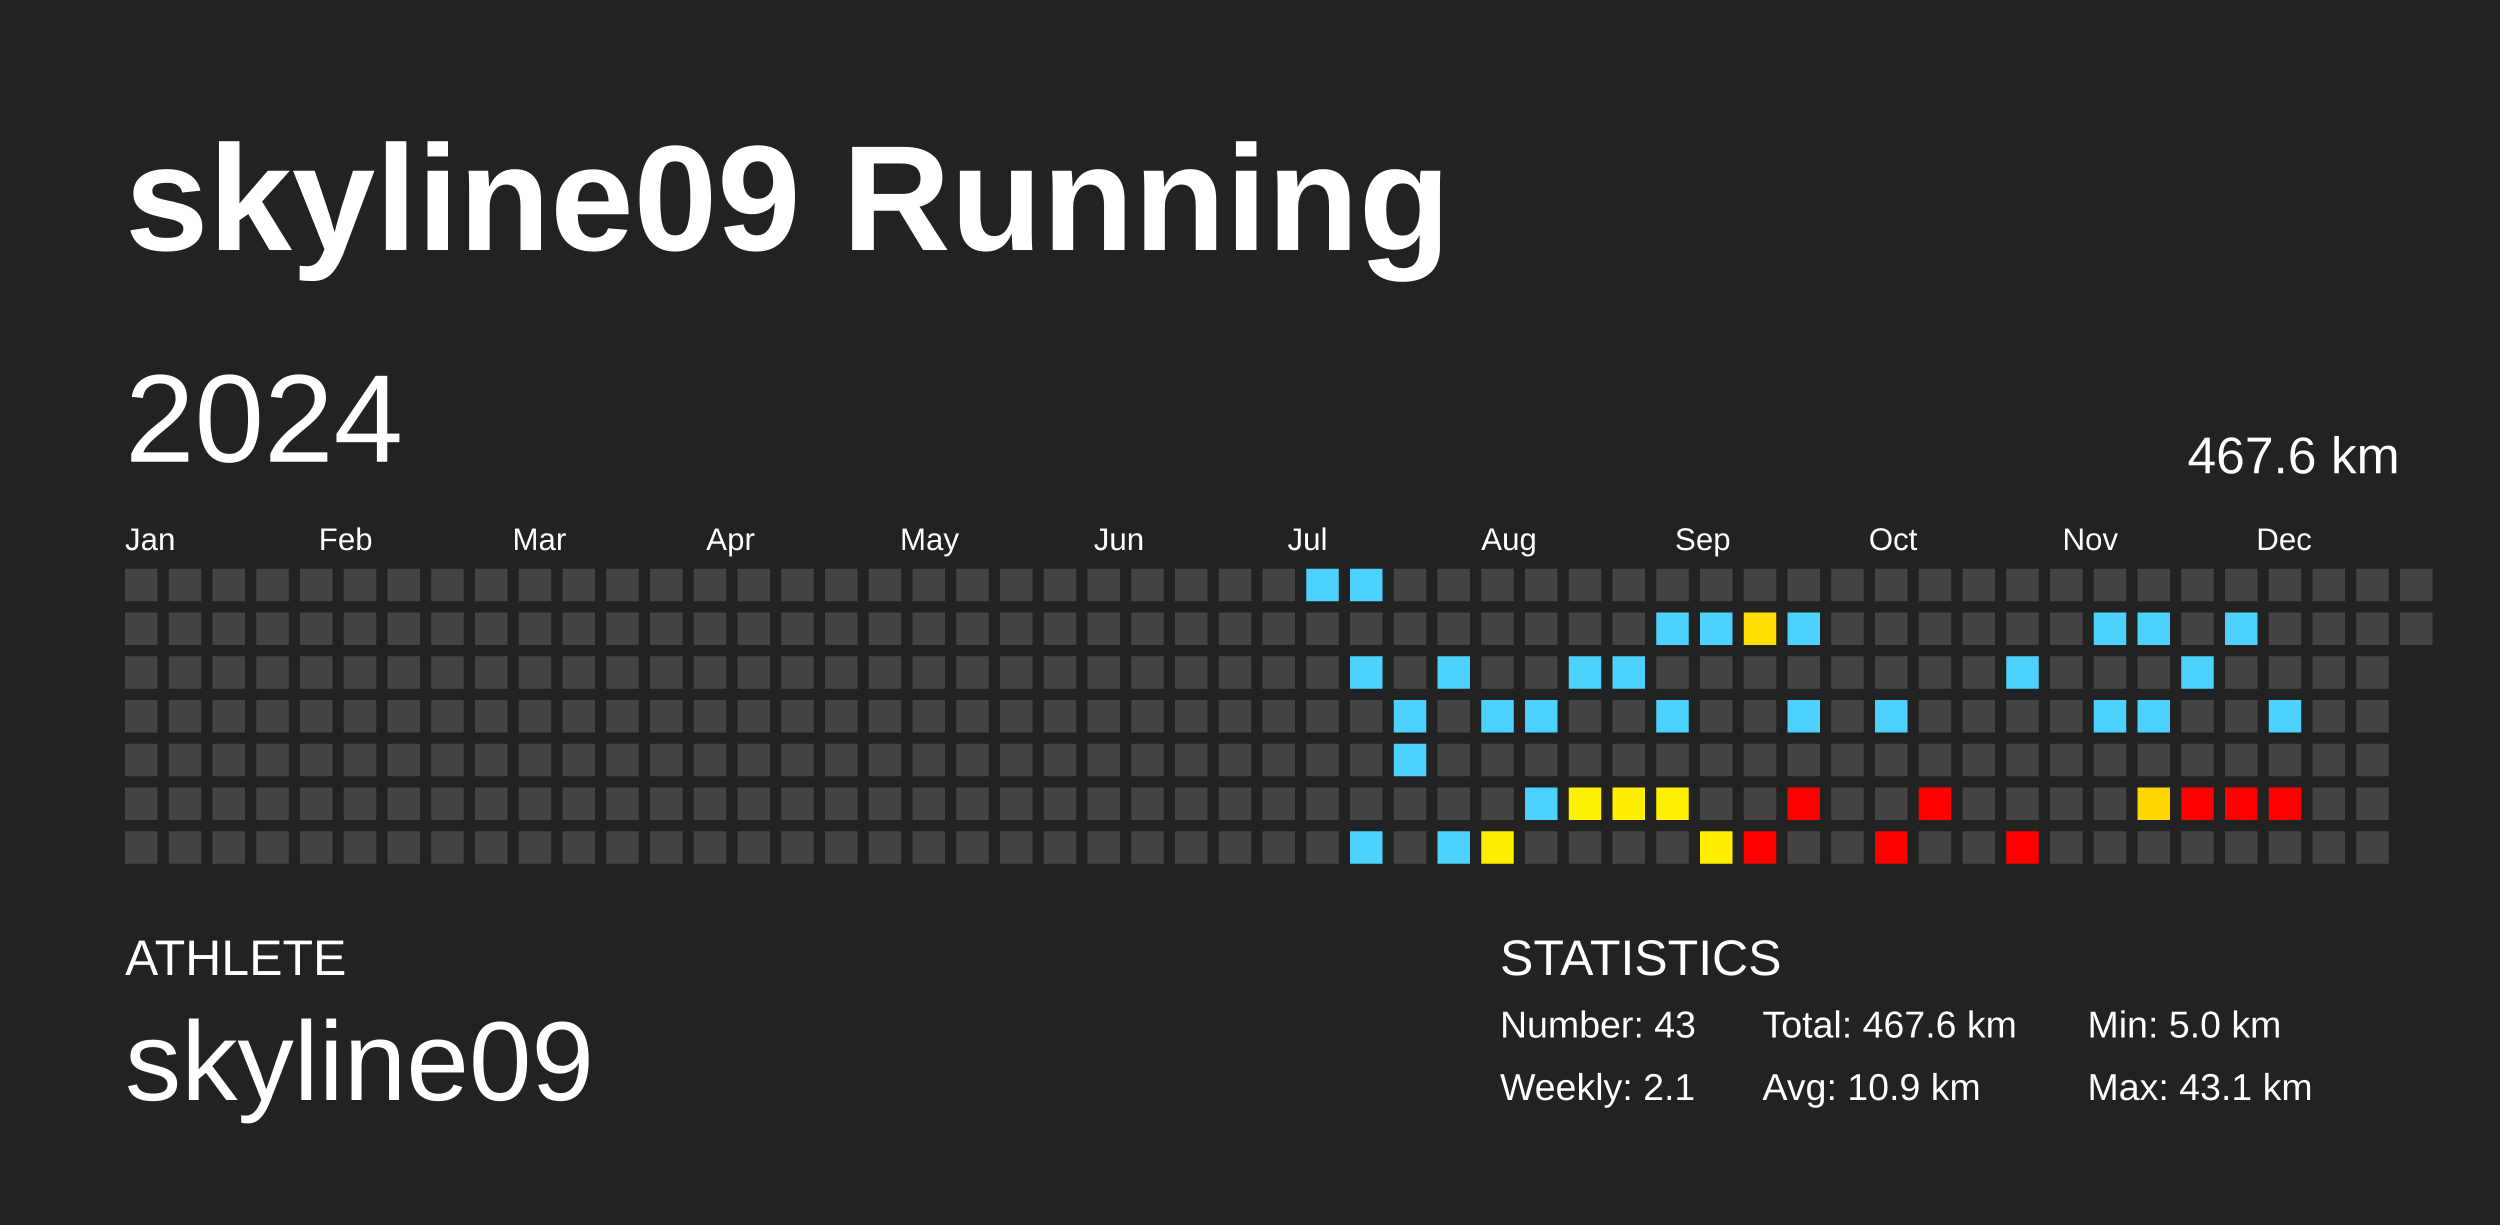
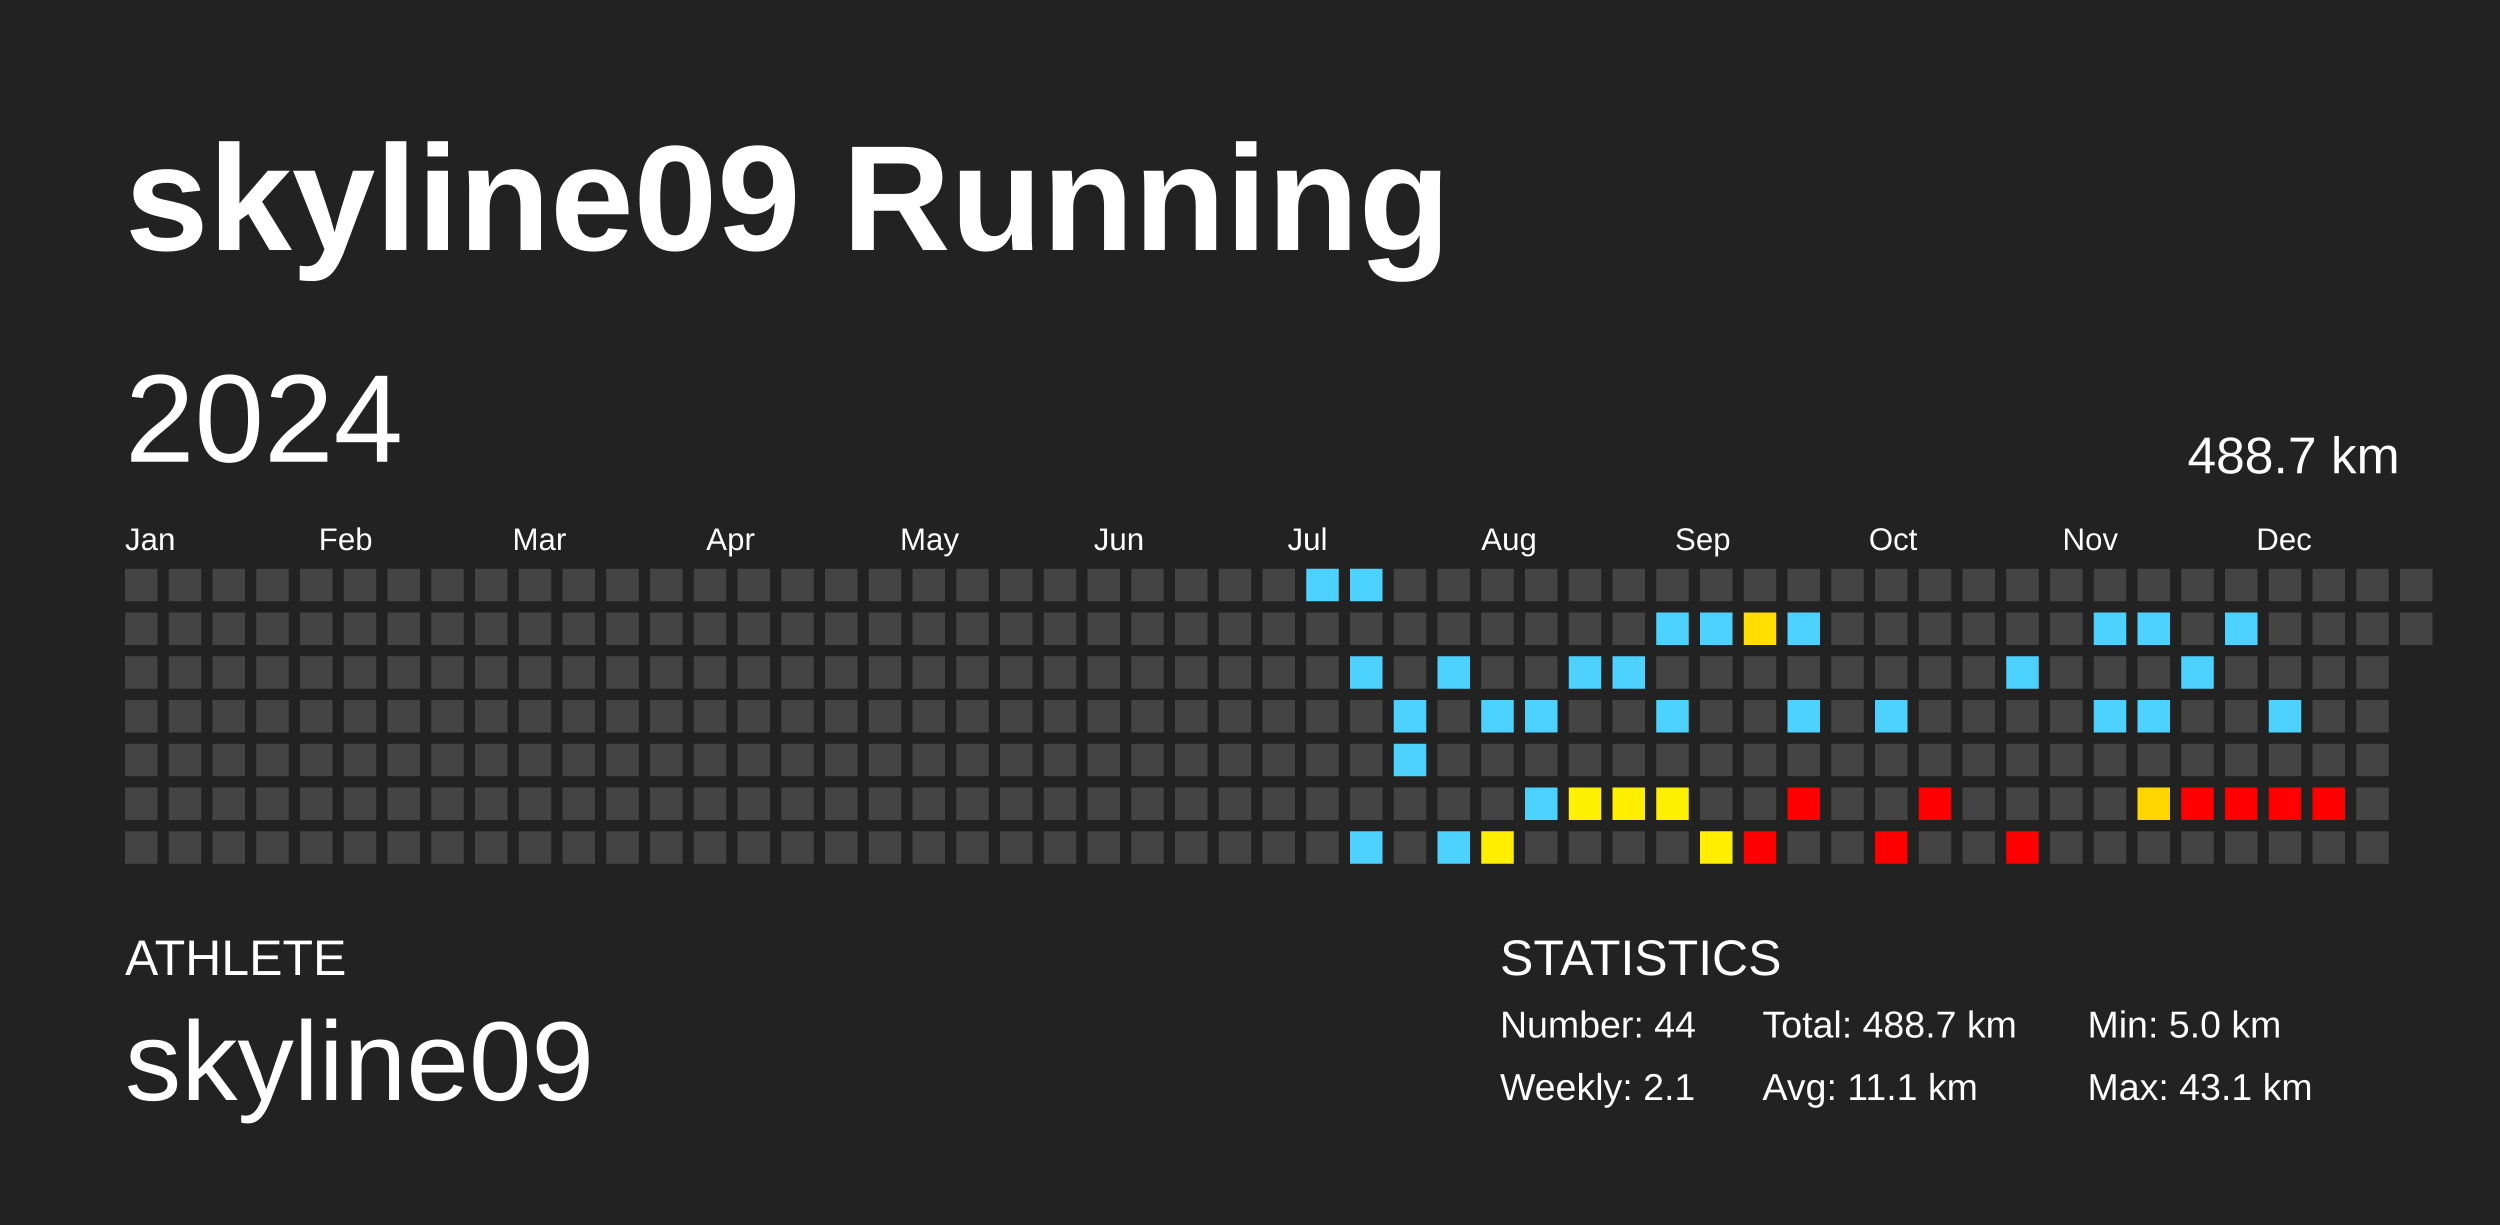
<svg xmlns="http://www.w3.org/2000/svg" baseProfile="full" height="98mm" version="1.1" viewBox="0,0,200,98" width="200mm">
  <defs />
  <rect fill="#222222" height="98" width="200" x="0" y="0" />
  <text fill="#FFFFFF" style="font-size:12px; font-family:Arial; font-weight:bold;" x="10" y="20">skyline09 Running</text>
  <text fill="#FFFFFF" style="font-size:4px; font-family:Arial" x="10" y="78">ATHLETE</text>
  <text fill="#FFFFFF" style="font-size:9px; font-family:Arial" x="10" y="88">skyline09</text>
  <text fill="#FFFFFF" style="font-size:4px; font-family:Arial" x="120" y="78">STATISTICS</text>
-   <text fill="#FFFFFF" style="font-size:3px; font-family:Arial" x="120" y="83">Number: 43</text>
+   <text fill="#FFFFFF" style="font-size:3px; font-family:Arial" x="120" y="83">Number: 44</text>
  <text fill="#FFFFFF" style="font-size:3px; font-family:Arial" x="120" y="88">Weekly: 2.1</text>
-   <text fill="#FFFFFF" style="font-size:3px; font-family:Arial" x="141" y="83">Total: 467.6 km</text>
-   <text fill="#FFFFFF" style="font-size:3px; font-family:Arial" x="141" y="88">Avg: 10.9 km</text>
+   <text fill="#FFFFFF" style="font-size:3px; font-family:Arial" x="141" y="83">Total: 488.7 km</text>
+   <text fill="#FFFFFF" style="font-size:3px; font-family:Arial" x="141" y="88">Avg: 11.1 km</text>
  <text fill="#FFFFFF" style="font-size:3px; font-family:Arial" x="167" y="83">Min: 5.0 km</text>
  <text fill="#FFFFFF" style="font-size:3px; font-family:Arial" x="167" y="88">Max: 43.1 km</text>
  <text dominant-baseline="hanging" fill="#FFFFFF" style="font-size:10.0px; font-family:Arial;" x="10" y="30">2024</text>
-   <text dominant-baseline="hanging" fill="#FFFFFF" style="font-size:4.125px; font-family:Arial;" x="175" y="35">467.6 km</text>
+   <text dominant-baseline="hanging" fill="#FFFFFF" style="font-size:4.125px; font-family:Arial;" x="175" y="35">488.7 km</text>
  <text fill="#FFFFFF" style="font-size:2.5px; font-family:Arial" x="10.0" y="44">Jan</text>
  <text fill="#FFFFFF" style="font-size:2.5px; font-family:Arial" x="25.5" y="44">Feb</text>
  <text fill="#FFFFFF" style="font-size:2.5px; font-family:Arial" x="41.0" y="44">Mar</text>
  <text fill="#FFFFFF" style="font-size:2.5px; font-family:Arial" x="56.5" y="44">Apr</text>
  <text fill="#FFFFFF" style="font-size:2.5px; font-family:Arial" x="72.0" y="44">May</text>
  <text fill="#FFFFFF" style="font-size:2.5px; font-family:Arial" x="87.5" y="44">Jun</text>
  <text fill="#FFFFFF" style="font-size:2.5px; font-family:Arial" x="103.0" y="44">Jul</text>
  <text fill="#FFFFFF" style="font-size:2.5px; font-family:Arial" x="118.5" y="44">Aug</text>
  <text fill="#FFFFFF" style="font-size:2.5px; font-family:Arial" x="134.0" y="44">Sep</text>
  <text fill="#FFFFFF" style="font-size:2.5px; font-family:Arial" x="149.5" y="44">Oct</text>
  <text fill="#FFFFFF" style="font-size:2.5px; font-family:Arial" x="165.0" y="44">Nov</text>
  <text fill="#FFFFFF" style="font-size:2.5px; font-family:Arial" x="180.5" y="44">Dec</text>
  <rect fill="#444444" height="2.6" width="2.6" x="10.0" y="45.5" />
  <rect fill="#444444" height="2.6" width="2.6" x="10.0" y="49.0" />
  <rect fill="#444444" height="2.6" width="2.6" x="10.0" y="52.5" />
  <rect fill="#444444" height="2.6" width="2.6" x="10.0" y="56.0" />
  <rect fill="#444444" height="2.6" width="2.6" x="10.0" y="59.5" />
  <rect fill="#444444" height="2.6" width="2.6" x="10.0" y="63.0" />
  <rect fill="#444444" height="2.6" width="2.6" x="10.0" y="66.5" />
  <rect fill="#444444" height="2.6" width="2.6" x="13.5" y="45.5" />
  <rect fill="#444444" height="2.6" width="2.6" x="13.5" y="49.0" />
  <rect fill="#444444" height="2.6" width="2.6" x="13.5" y="52.5" />
  <rect fill="#444444" height="2.6" width="2.6" x="13.5" y="56.0" />
  <rect fill="#444444" height="2.6" width="2.6" x="13.5" y="59.5" />
  <rect fill="#444444" height="2.6" width="2.6" x="13.5" y="63.0" />
  <rect fill="#444444" height="2.6" width="2.6" x="13.5" y="66.5" />
  <rect fill="#444444" height="2.6" width="2.6" x="17.0" y="45.5" />
  <rect fill="#444444" height="2.6" width="2.6" x="17.0" y="49.0" />
  <rect fill="#444444" height="2.6" width="2.6" x="17.0" y="52.5" />
  <rect fill="#444444" height="2.6" width="2.6" x="17.0" y="56.0" />
  <rect fill="#444444" height="2.6" width="2.6" x="17.0" y="59.5" />
  <rect fill="#444444" height="2.6" width="2.6" x="17.0" y="63.0" />
  <rect fill="#444444" height="2.6" width="2.6" x="17.0" y="66.5" />
  <rect fill="#444444" height="2.6" width="2.6" x="20.5" y="45.5" />
  <rect fill="#444444" height="2.6" width="2.6" x="20.5" y="49.0" />
  <rect fill="#444444" height="2.6" width="2.6" x="20.5" y="52.5" />
  <rect fill="#444444" height="2.6" width="2.6" x="20.5" y="56.0" />
  <rect fill="#444444" height="2.6" width="2.6" x="20.5" y="59.5" />
  <rect fill="#444444" height="2.6" width="2.6" x="20.5" y="63.0" />
  <rect fill="#444444" height="2.6" width="2.6" x="20.5" y="66.5" />
  <rect fill="#444444" height="2.6" width="2.6" x="24.0" y="45.5" />
  <rect fill="#444444" height="2.6" width="2.6" x="24.0" y="49.0" />
  <rect fill="#444444" height="2.6" width="2.6" x="24.0" y="52.5" />
  <rect fill="#444444" height="2.6" width="2.6" x="24.0" y="56.0" />
  <rect fill="#444444" height="2.6" width="2.6" x="24.0" y="59.5" />
  <rect fill="#444444" height="2.6" width="2.6" x="24.0" y="63.0" />
  <rect fill="#444444" height="2.6" width="2.6" x="24.0" y="66.5" />
  <rect fill="#444444" height="2.6" width="2.6" x="27.5" y="45.5" />
  <rect fill="#444444" height="2.6" width="2.6" x="27.5" y="49.0" />
  <rect fill="#444444" height="2.6" width="2.6" x="27.5" y="52.5" />
  <rect fill="#444444" height="2.6" width="2.6" x="27.5" y="56.0" />
  <rect fill="#444444" height="2.6" width="2.6" x="27.5" y="59.5" />
  <rect fill="#444444" height="2.6" width="2.6" x="27.5" y="63.0" />
  <rect fill="#444444" height="2.6" width="2.6" x="27.5" y="66.5" />
  <rect fill="#444444" height="2.6" width="2.6" x="31.0" y="45.5" />
  <rect fill="#444444" height="2.6" width="2.6" x="31.0" y="49.0" />
  <rect fill="#444444" height="2.6" width="2.6" x="31.0" y="52.5" />
  <rect fill="#444444" height="2.6" width="2.6" x="31.0" y="56.0" />
  <rect fill="#444444" height="2.6" width="2.6" x="31.0" y="59.5" />
  <rect fill="#444444" height="2.6" width="2.6" x="31.0" y="63.0" />
  <rect fill="#444444" height="2.6" width="2.6" x="31.0" y="66.5" />
  <rect fill="#444444" height="2.6" width="2.6" x="34.5" y="45.5" />
  <rect fill="#444444" height="2.6" width="2.6" x="34.5" y="49.0" />
  <rect fill="#444444" height="2.6" width="2.6" x="34.5" y="52.5" />
  <rect fill="#444444" height="2.6" width="2.6" x="34.5" y="56.0" />
  <rect fill="#444444" height="2.6" width="2.6" x="34.5" y="59.5" />
  <rect fill="#444444" height="2.6" width="2.6" x="34.5" y="63.0" />
  <rect fill="#444444" height="2.6" width="2.6" x="34.5" y="66.5" />
  <rect fill="#444444" height="2.6" width="2.6" x="38.0" y="45.5" />
  <rect fill="#444444" height="2.6" width="2.6" x="38.0" y="49.0" />
  <rect fill="#444444" height="2.6" width="2.6" x="38.0" y="52.5" />
  <rect fill="#444444" height="2.6" width="2.6" x="38.0" y="56.0" />
  <rect fill="#444444" height="2.6" width="2.6" x="38.0" y="59.5" />
  <rect fill="#444444" height="2.6" width="2.6" x="38.0" y="63.0" />
  <rect fill="#444444" height="2.6" width="2.6" x="38.0" y="66.5" />
  <rect fill="#444444" height="2.6" width="2.6" x="41.5" y="45.5" />
  <rect fill="#444444" height="2.6" width="2.6" x="41.5" y="49.0" />
  <rect fill="#444444" height="2.6" width="2.6" x="41.5" y="52.5" />
  <rect fill="#444444" height="2.6" width="2.6" x="41.5" y="56.0" />
  <rect fill="#444444" height="2.6" width="2.6" x="41.5" y="59.5" />
  <rect fill="#444444" height="2.6" width="2.6" x="41.5" y="63.0" />
  <rect fill="#444444" height="2.6" width="2.6" x="41.5" y="66.5" />
  <rect fill="#444444" height="2.6" width="2.6" x="45.0" y="45.5" />
  <rect fill="#444444" height="2.6" width="2.6" x="45.0" y="49.0" />
  <rect fill="#444444" height="2.6" width="2.6" x="45.0" y="52.5" />
  <rect fill="#444444" height="2.6" width="2.6" x="45.0" y="56.0" />
  <rect fill="#444444" height="2.6" width="2.6" x="45.0" y="59.5" />
  <rect fill="#444444" height="2.6" width="2.6" x="45.0" y="63.0" />
  <rect fill="#444444" height="2.6" width="2.6" x="45.0" y="66.5" />
  <rect fill="#444444" height="2.6" width="2.6" x="48.5" y="45.5" />
  <rect fill="#444444" height="2.6" width="2.6" x="48.5" y="49.0" />
  <rect fill="#444444" height="2.6" width="2.6" x="48.5" y="52.5" />
  <rect fill="#444444" height="2.6" width="2.6" x="48.5" y="56.0" />
  <rect fill="#444444" height="2.6" width="2.6" x="48.5" y="59.5" />
  <rect fill="#444444" height="2.6" width="2.6" x="48.5" y="63.0" />
  <rect fill="#444444" height="2.6" width="2.6" x="48.5" y="66.5" />
  <rect fill="#444444" height="2.6" width="2.6" x="52.0" y="45.5" />
  <rect fill="#444444" height="2.6" width="2.6" x="52.0" y="49.0" />
  <rect fill="#444444" height="2.6" width="2.6" x="52.0" y="52.5" />
  <rect fill="#444444" height="2.6" width="2.6" x="52.0" y="56.0" />
  <rect fill="#444444" height="2.6" width="2.6" x="52.0" y="59.5" />
  <rect fill="#444444" height="2.6" width="2.6" x="52.0" y="63.0" />
  <rect fill="#444444" height="2.6" width="2.6" x="52.0" y="66.5" />
  <rect fill="#444444" height="2.6" width="2.6" x="55.5" y="45.5" />
  <rect fill="#444444" height="2.6" width="2.6" x="55.5" y="49.0" />
  <rect fill="#444444" height="2.6" width="2.6" x="55.5" y="52.5" />
  <rect fill="#444444" height="2.6" width="2.6" x="55.5" y="56.0" />
  <rect fill="#444444" height="2.6" width="2.6" x="55.5" y="59.5" />
  <rect fill="#444444" height="2.6" width="2.6" x="55.5" y="63.0" />
  <rect fill="#444444" height="2.6" width="2.6" x="55.5" y="66.5" />
  <rect fill="#444444" height="2.6" width="2.6" x="59.0" y="45.5" />
  <rect fill="#444444" height="2.6" width="2.6" x="59.0" y="49.0" />
  <rect fill="#444444" height="2.6" width="2.6" x="59.0" y="52.5" />
  <rect fill="#444444" height="2.6" width="2.6" x="59.0" y="56.0" />
  <rect fill="#444444" height="2.6" width="2.6" x="59.0" y="59.5" />
  <rect fill="#444444" height="2.6" width="2.6" x="59.0" y="63.0" />
  <rect fill="#444444" height="2.6" width="2.6" x="59.0" y="66.5" />
  <rect fill="#444444" height="2.6" width="2.6" x="62.5" y="45.5" />
  <rect fill="#444444" height="2.6" width="2.6" x="62.5" y="49.0" />
  <rect fill="#444444" height="2.6" width="2.6" x="62.5" y="52.5" />
  <rect fill="#444444" height="2.6" width="2.6" x="62.5" y="56.0" />
  <rect fill="#444444" height="2.6" width="2.6" x="62.5" y="59.5" />
  <rect fill="#444444" height="2.6" width="2.6" x="62.5" y="63.0" />
  <rect fill="#444444" height="2.6" width="2.6" x="62.5" y="66.5" />
  <rect fill="#444444" height="2.6" width="2.6" x="66.0" y="45.5" />
  <rect fill="#444444" height="2.6" width="2.6" x="66.0" y="49.0" />
  <rect fill="#444444" height="2.6" width="2.6" x="66.0" y="52.5" />
  <rect fill="#444444" height="2.6" width="2.6" x="66.0" y="56.0" />
  <rect fill="#444444" height="2.6" width="2.6" x="66.0" y="59.5" />
  <rect fill="#444444" height="2.6" width="2.6" x="66.0" y="63.0" />
  <rect fill="#444444" height="2.6" width="2.6" x="66.0" y="66.5" />
  <rect fill="#444444" height="2.6" width="2.6" x="69.5" y="45.5" />
  <rect fill="#444444" height="2.6" width="2.6" x="69.5" y="49.0" />
  <rect fill="#444444" height="2.6" width="2.6" x="69.5" y="52.5" />
  <rect fill="#444444" height="2.6" width="2.6" x="69.5" y="56.0" />
  <rect fill="#444444" height="2.6" width="2.6" x="69.5" y="59.5" />
  <rect fill="#444444" height="2.6" width="2.6" x="69.5" y="63.0" />
  <rect fill="#444444" height="2.6" width="2.6" x="69.5" y="66.5" />
  <rect fill="#444444" height="2.6" width="2.6" x="73.0" y="45.5" />
  <rect fill="#444444" height="2.6" width="2.6" x="73.0" y="49.0" />
  <rect fill="#444444" height="2.6" width="2.6" x="73.0" y="52.5" />
  <rect fill="#444444" height="2.6" width="2.6" x="73.0" y="56.0" />
  <rect fill="#444444" height="2.6" width="2.6" x="73.0" y="59.5" />
  <rect fill="#444444" height="2.6" width="2.6" x="73.0" y="63.0" />
  <rect fill="#444444" height="2.6" width="2.6" x="73.0" y="66.5" />
  <rect fill="#444444" height="2.6" width="2.6" x="76.5" y="45.5" />
  <rect fill="#444444" height="2.6" width="2.6" x="76.5" y="49.0" />
  <rect fill="#444444" height="2.6" width="2.6" x="76.5" y="52.5" />
  <rect fill="#444444" height="2.6" width="2.6" x="76.5" y="56.0" />
  <rect fill="#444444" height="2.6" width="2.6" x="76.5" y="59.5" />
  <rect fill="#444444" height="2.6" width="2.6" x="76.5" y="63.0" />
  <rect fill="#444444" height="2.6" width="2.6" x="76.5" y="66.5" />
  <rect fill="#444444" height="2.6" width="2.6" x="80.0" y="45.5" />
  <rect fill="#444444" height="2.6" width="2.6" x="80.0" y="49.0" />
  <rect fill="#444444" height="2.6" width="2.6" x="80.0" y="52.5" />
  <rect fill="#444444" height="2.6" width="2.6" x="80.0" y="56.0" />
  <rect fill="#444444" height="2.6" width="2.6" x="80.0" y="59.5" />
  <rect fill="#444444" height="2.6" width="2.6" x="80.0" y="63.0" />
  <rect fill="#444444" height="2.6" width="2.6" x="80.0" y="66.5" />
  <rect fill="#444444" height="2.6" width="2.6" x="83.5" y="45.5" />
  <rect fill="#444444" height="2.6" width="2.6" x="83.5" y="49.0" />
  <rect fill="#444444" height="2.6" width="2.6" x="83.5" y="52.5" />
  <rect fill="#444444" height="2.6" width="2.6" x="83.5" y="56.0" />
  <rect fill="#444444" height="2.6" width="2.6" x="83.5" y="59.5" />
  <rect fill="#444444" height="2.6" width="2.6" x="83.5" y="63.0" />
  <rect fill="#444444" height="2.6" width="2.6" x="83.5" y="66.5" />
  <rect fill="#444444" height="2.6" width="2.6" x="87.0" y="45.5" />
  <rect fill="#444444" height="2.6" width="2.6" x="87.0" y="49.0" />
  <rect fill="#444444" height="2.6" width="2.6" x="87.0" y="52.5" />
  <rect fill="#444444" height="2.6" width="2.6" x="87.0" y="56.0" />
  <rect fill="#444444" height="2.6" width="2.6" x="87.0" y="59.5" />
  <rect fill="#444444" height="2.6" width="2.6" x="87.0" y="63.0" />
  <rect fill="#444444" height="2.6" width="2.6" x="87.0" y="66.5" />
  <rect fill="#444444" height="2.6" width="2.6" x="90.5" y="45.5" />
  <rect fill="#444444" height="2.6" width="2.6" x="90.5" y="49.0" />
  <rect fill="#444444" height="2.6" width="2.6" x="90.5" y="52.5" />
  <rect fill="#444444" height="2.6" width="2.6" x="90.5" y="56.0" />
  <rect fill="#444444" height="2.6" width="2.6" x="90.5" y="59.5" />
  <rect fill="#444444" height="2.6" width="2.6" x="90.5" y="63.0" />
  <rect fill="#444444" height="2.6" width="2.6" x="90.5" y="66.5" />
  <rect fill="#444444" height="2.6" width="2.6" x="94.0" y="45.5" />
  <rect fill="#444444" height="2.6" width="2.6" x="94.0" y="49.0" />
  <rect fill="#444444" height="2.6" width="2.6" x="94.0" y="52.5" />
  <rect fill="#444444" height="2.6" width="2.6" x="94.0" y="56.0" />
  <rect fill="#444444" height="2.6" width="2.6" x="94.0" y="59.5" />
  <rect fill="#444444" height="2.6" width="2.6" x="94.0" y="63.0" />
  <rect fill="#444444" height="2.6" width="2.6" x="94.0" y="66.5" />
  <rect fill="#444444" height="2.6" width="2.6" x="97.5" y="45.5" />
  <rect fill="#444444" height="2.6" width="2.6" x="97.5" y="49.0" />
  <rect fill="#444444" height="2.6" width="2.6" x="97.5" y="52.5" />
  <rect fill="#444444" height="2.6" width="2.6" x="97.5" y="56.0" />
  <rect fill="#444444" height="2.6" width="2.6" x="97.5" y="59.5" />
  <rect fill="#444444" height="2.6" width="2.6" x="97.5" y="63.0" />
  <rect fill="#444444" height="2.6" width="2.6" x="97.5" y="66.5" />
  <rect fill="#444444" height="2.6" width="2.6" x="101.0" y="45.5" />
  <rect fill="#444444" height="2.6" width="2.6" x="101.0" y="49.0" />
  <rect fill="#444444" height="2.6" width="2.6" x="101.0" y="52.5" />
  <rect fill="#444444" height="2.6" width="2.6" x="101.0" y="56.0" />
  <rect fill="#444444" height="2.6" width="2.6" x="101.0" y="59.5" />
  <rect fill="#444444" height="2.6" width="2.6" x="101.0" y="63.0" />
  <rect fill="#444444" height="2.6" width="2.6" x="101.0" y="66.5" />
  <rect fill="#4dd2ff" height="2.6" width="2.6" x="104.5" y="45.5" />
  <rect fill="#444444" height="2.6" width="2.6" x="104.5" y="49.0" />
  <rect fill="#444444" height="2.6" width="2.6" x="104.5" y="52.5" />
  <rect fill="#444444" height="2.6" width="2.6" x="104.5" y="56.0" />
  <rect fill="#444444" height="2.6" width="2.6" x="104.5" y="59.5" />
  <rect fill="#444444" height="2.6" width="2.6" x="104.5" y="63.0" />
  <rect fill="#444444" height="2.6" width="2.6" x="104.5" y="66.5" />
  <rect fill="#4dd2ff" height="2.6" width="2.6" x="108.0" y="45.5" />
  <rect fill="#444444" height="2.6" width="2.6" x="108.0" y="49.0" />
  <rect fill="#4dd2ff" height="2.6" width="2.6" x="108.0" y="52.5" />
  <rect fill="#444444" height="2.6" width="2.6" x="108.0" y="56.0" />
  <rect fill="#444444" height="2.6" width="2.6" x="108.0" y="59.5" />
  <rect fill="#444444" height="2.6" width="2.6" x="108.0" y="63.0" />
  <rect fill="#4dd2ff" height="2.6" width="2.6" x="108.0" y="66.5" />
  <rect fill="#444444" height="2.6" width="2.6" x="111.5" y="45.5" />
  <rect fill="#444444" height="2.6" width="2.6" x="111.5" y="49.0" />
  <rect fill="#444444" height="2.6" width="2.6" x="111.5" y="52.5" />
  <rect fill="#4dd2ff" height="2.6" width="2.6" x="111.5" y="56.0" />
  <rect fill="#4dd2ff" height="2.6" width="2.6" x="111.5" y="59.5" />
  <rect fill="#444444" height="2.6" width="2.6" x="111.5" y="63.0" />
  <rect fill="#444444" height="2.6" width="2.6" x="111.5" y="66.5" />
  <rect fill="#444444" height="2.6" width="2.6" x="115.0" y="45.5" />
  <rect fill="#444444" height="2.6" width="2.6" x="115.0" y="49.0" />
  <rect fill="#4dd2ff" height="2.6" width="2.6" x="115.0" y="52.5" />
  <rect fill="#444444" height="2.6" width="2.6" x="115.0" y="56.0" />
  <rect fill="#444444" height="2.6" width="2.6" x="115.0" y="59.5" />
  <rect fill="#444444" height="2.6" width="2.6" x="115.0" y="63.0" />
  <rect fill="#4dd2ff" height="2.6" width="2.6" x="115.0" y="66.5" />
  <rect fill="#444444" height="2.6" width="2.6" x="118.5" y="45.5" />
  <rect fill="#444444" height="2.6" width="2.6" x="118.5" y="49.0" />
  <rect fill="#444444" height="2.6" width="2.6" x="118.5" y="52.5" />
  <rect fill="#4dd2ff" height="2.6" width="2.6" x="118.5" y="56.0" />
  <rect fill="#444444" height="2.6" width="2.6" x="118.5" y="59.5" />
  <rect fill="#444444" height="2.6" width="2.6" x="118.5" y="63.0" />
  <rect fill="#ffee00" height="2.6" width="2.6" x="118.5" y="66.5" />
  <rect fill="#444444" height="2.6" width="2.6" x="122.0" y="45.5" />
  <rect fill="#444444" height="2.6" width="2.6" x="122.0" y="49.0" />
  <rect fill="#444444" height="2.6" width="2.6" x="122.0" y="52.5" />
  <rect fill="#4dd2ff" height="2.6" width="2.6" x="122.0" y="56.0" />
  <rect fill="#444444" height="2.6" width="2.6" x="122.0" y="59.5" />
  <rect fill="#4dd2ff" height="2.6" width="2.6" x="122.0" y="63.0" />
  <rect fill="#444444" height="2.6" width="2.6" x="122.0" y="66.5" />
  <rect fill="#444444" height="2.6" width="2.6" x="125.5" y="45.5" />
  <rect fill="#444444" height="2.6" width="2.6" x="125.5" y="49.0" />
  <rect fill="#4dd2ff" height="2.6" width="2.6" x="125.5" y="52.5" />
  <rect fill="#444444" height="2.6" width="2.6" x="125.5" y="56.0" />
  <rect fill="#444444" height="2.6" width="2.6" x="125.5" y="59.5" />
  <rect fill="#ffef00" height="2.6" width="2.6" x="125.5" y="63.0" />
  <rect fill="#444444" height="2.6" width="2.6" x="125.5" y="66.5" />
  <rect fill="#444444" height="2.6" width="2.6" x="129.0" y="45.5" />
  <rect fill="#444444" height="2.6" width="2.6" x="129.0" y="49.0" />
  <rect fill="#4dd2ff" height="2.6" width="2.6" x="129.0" y="52.5" />
  <rect fill="#444444" height="2.6" width="2.6" x="129.0" y="56.0" />
  <rect fill="#444444" height="2.6" width="2.6" x="129.0" y="59.5" />
  <rect fill="#ffee00" height="2.6" width="2.6" x="129.0" y="63.0" />
  <rect fill="#444444" height="2.6" width="2.6" x="129.0" y="66.5" />
  <rect fill="#444444" height="2.6" width="2.6" x="132.5" y="45.5" />
  <rect fill="#4dd2ff" height="2.6" width="2.6" x="132.5" y="49.0" />
  <rect fill="#444444" height="2.6" width="2.6" x="132.5" y="52.5" />
  <rect fill="#4dd2ff" height="2.6" width="2.6" x="132.5" y="56.0" />
  <rect fill="#444444" height="2.6" width="2.6" x="132.5" y="59.5" />
  <rect fill="#ffef00" height="2.6" width="2.6" x="132.5" y="63.0" />
  <rect fill="#444444" height="2.6" width="2.6" x="132.5" y="66.5" />
  <rect fill="#444444" height="2.6" width="2.6" x="136.0" y="45.5" />
  <rect fill="#4dd2ff" height="2.6" width="2.6" x="136.0" y="49.0" />
  <rect fill="#444444" height="2.6" width="2.6" x="136.0" y="52.5" />
  <rect fill="#444444" height="2.6" width="2.6" x="136.0" y="56.0" />
  <rect fill="#444444" height="2.6" width="2.6" x="136.0" y="59.5" />
  <rect fill="#444444" height="2.6" width="2.6" x="136.0" y="63.0" />
  <rect fill="#ffee00" height="2.6" width="2.6" x="136.0" y="66.5" />
  <rect fill="#444444" height="2.6" width="2.6" x="139.5" y="45.5" />
  <rect fill="#ffde00" height="2.6" width="2.6" x="139.5" y="49.0" />
  <rect fill="#444444" height="2.6" width="2.6" x="139.5" y="52.5" />
  <rect fill="#444444" height="2.6" width="2.6" x="139.5" y="56.0" />
  <rect fill="#444444" height="2.6" width="2.6" x="139.5" y="59.5" />
  <rect fill="#444444" height="2.6" width="2.6" x="139.5" y="63.0" />
  <rect fill="red" height="2.6" width="2.6" x="139.5" y="66.5" />
  <rect fill="#444444" height="2.6" width="2.6" x="143.0" y="45.5" />
  <rect fill="#4dd2ff" height="2.6" width="2.6" x="143.0" y="49.0" />
  <rect fill="#444444" height="2.6" width="2.6" x="143.0" y="52.5" />
  <rect fill="#4dd2ff" height="2.6" width="2.6" x="143.0" y="56.0" />
  <rect fill="#444444" height="2.6" width="2.6" x="143.0" y="59.5" />
  <rect fill="red" height="2.6" width="2.6" x="143.0" y="63.0" />
  <rect fill="#444444" height="2.6" width="2.6" x="143.0" y="66.5" />
  <rect fill="#444444" height="2.6" width="2.6" x="146.5" y="45.5" />
  <rect fill="#444444" height="2.6" width="2.6" x="146.5" y="49.0" />
  <rect fill="#444444" height="2.6" width="2.6" x="146.5" y="52.5" />
  <rect fill="#444444" height="2.6" width="2.6" x="146.5" y="56.0" />
  <rect fill="#444444" height="2.6" width="2.6" x="146.5" y="59.5" />
  <rect fill="#444444" height="2.6" width="2.6" x="146.5" y="63.0" />
  <rect fill="#444444" height="2.6" width="2.6" x="146.5" y="66.5" />
  <rect fill="#444444" height="2.6" width="2.6" x="150.0" y="45.5" />
  <rect fill="#444444" height="2.6" width="2.6" x="150.0" y="49.0" />
  <rect fill="#444444" height="2.6" width="2.6" x="150.0" y="52.5" />
  <rect fill="#4dd2ff" height="2.6" width="2.6" x="150.0" y="56.0" />
  <rect fill="#444444" height="2.6" width="2.6" x="150.0" y="59.5" />
  <rect fill="#444444" height="2.6" width="2.6" x="150.0" y="63.0" />
  <rect fill="red" height="2.6" width="2.6" x="150.0" y="66.5" />
  <rect fill="#444444" height="2.6" width="2.6" x="153.5" y="45.5" />
  <rect fill="#444444" height="2.6" width="2.6" x="153.5" y="49.0" />
  <rect fill="#444444" height="2.6" width="2.6" x="153.5" y="52.5" />
  <rect fill="#444444" height="2.6" width="2.6" x="153.5" y="56.0" />
  <rect fill="#444444" height="2.6" width="2.6" x="153.5" y="59.5" />
  <rect fill="red" height="2.6" width="2.6" x="153.5" y="63.0" />
  <rect fill="#444444" height="2.6" width="2.6" x="153.5" y="66.5" />
  <rect fill="#444444" height="2.6" width="2.6" x="157.0" y="45.5" />
  <rect fill="#444444" height="2.6" width="2.6" x="157.0" y="49.0" />
  <rect fill="#444444" height="2.6" width="2.6" x="157.0" y="52.5" />
  <rect fill="#444444" height="2.6" width="2.6" x="157.0" y="56.0" />
  <rect fill="#444444" height="2.6" width="2.6" x="157.0" y="59.5" />
  <rect fill="#444444" height="2.6" width="2.6" x="157.0" y="63.0" />
  <rect fill="#444444" height="2.6" width="2.6" x="157.0" y="66.5" />
  <rect fill="#444444" height="2.6" width="2.6" x="160.5" y="45.5" />
  <rect fill="#444444" height="2.6" width="2.6" x="160.5" y="49.0" />
  <rect fill="#4dd2ff" height="2.6" width="2.6" x="160.5" y="52.5" />
  <rect fill="#444444" height="2.6" width="2.6" x="160.5" y="56.0" />
  <rect fill="#444444" height="2.6" width="2.6" x="160.5" y="59.5" />
  <rect fill="#444444" height="2.6" width="2.6" x="160.5" y="63.0" />
  <rect fill="red" height="2.6" width="2.6" x="160.5" y="66.5" />
  <rect fill="#444444" height="2.6" width="2.6" x="164.0" y="45.5" />
  <rect fill="#444444" height="2.6" width="2.6" x="164.0" y="49.0" />
  <rect fill="#444444" height="2.6" width="2.6" x="164.0" y="52.5" />
  <rect fill="#444444" height="2.6" width="2.6" x="164.0" y="56.0" />
  <rect fill="#444444" height="2.6" width="2.6" x="164.0" y="59.5" />
  <rect fill="#444444" height="2.6" width="2.6" x="164.0" y="63.0" />
  <rect fill="#444444" height="2.6" width="2.6" x="164.0" y="66.5" />
  <rect fill="#444444" height="2.6" width="2.6" x="167.5" y="45.5" />
  <rect fill="#4dd2ff" height="2.6" width="2.6" x="167.5" y="49.0" />
  <rect fill="#444444" height="2.6" width="2.6" x="167.5" y="52.5" />
  <rect fill="#4dd2ff" height="2.6" width="2.6" x="167.5" y="56.0" />
  <rect fill="#444444" height="2.6" width="2.6" x="167.5" y="59.5" />
  <rect fill="#444444" height="2.6" width="2.6" x="167.5" y="63.0" />
  <rect fill="#444444" height="2.6" width="2.6" x="167.5" y="66.5" />
  <rect fill="#444444" height="2.6" width="2.6" x="171.0" y="45.5" />
  <rect fill="#4dd2ff" height="2.6" width="2.6" x="171.0" y="49.0" />
  <rect fill="#444444" height="2.6" width="2.6" x="171.0" y="52.5" />
  <rect fill="#4dd2ff" height="2.6" width="2.6" x="171.0" y="56.0" />
  <rect fill="#444444" height="2.6" width="2.6" x="171.0" y="59.5" />
  <rect fill="#ffd600" height="2.6" width="2.6" x="171.0" y="63.0" />
  <rect fill="#444444" height="2.6" width="2.6" x="171.0" y="66.5" />
  <rect fill="#444444" height="2.6" width="2.6" x="174.5" y="45.5" />
  <rect fill="#444444" height="2.6" width="2.6" x="174.5" y="49.0" />
  <rect fill="#4dd2ff" height="2.6" width="2.6" x="174.5" y="52.5" />
  <rect fill="#444444" height="2.6" width="2.6" x="174.5" y="56.0" />
  <rect fill="#444444" height="2.6" width="2.6" x="174.5" y="59.5" />
  <rect fill="red" height="2.6" width="2.6" x="174.5" y="63.0" />
  <rect fill="#444444" height="2.6" width="2.6" x="174.5" y="66.5" />
  <rect fill="#444444" height="2.6" width="2.6" x="178.0" y="45.5" />
  <rect fill="#4dd2ff" height="2.6" width="2.6" x="178.0" y="49.0" />
  <rect fill="#444444" height="2.6" width="2.6" x="178.0" y="52.5" />
  <rect fill="#444444" height="2.6" width="2.6" x="178.0" y="56.0" />
  <rect fill="#444444" height="2.6" width="2.6" x="178.0" y="59.5" />
  <rect fill="red" height="2.6" width="2.6" x="178.0" y="63.0" />
  <rect fill="#444444" height="2.6" width="2.6" x="178.0" y="66.5" />
  <rect fill="#444444" height="2.6" width="2.6" x="181.5" y="45.5" />
  <rect fill="#444444" height="2.6" width="2.6" x="181.5" y="49.0" />
  <rect fill="#444444" height="2.6" width="2.6" x="181.5" y="52.5" />
  <rect fill="#4dd2ff" height="2.6" width="2.6" x="181.5" y="56.0" />
  <rect fill="#444444" height="2.6" width="2.6" x="181.5" y="59.5" />
  <rect fill="red" height="2.6" width="2.6" x="181.5" y="63.0" />
  <rect fill="#444444" height="2.6" width="2.6" x="181.5" y="66.5" />
  <rect fill="#444444" height="2.6" width="2.6" x="185.0" y="45.5" />
  <rect fill="#444444" height="2.6" width="2.6" x="185.0" y="49.0" />
  <rect fill="#444444" height="2.6" width="2.6" x="185.0" y="52.5" />
  <rect fill="#444444" height="2.6" width="2.6" x="185.0" y="56.0" />
  <rect fill="#444444" height="2.6" width="2.6" x="185.0" y="59.5" />
-   <rect fill="#444444" height="2.6" width="2.6" x="185.0" y="63.0" />
+   <rect fill="red" height="2.6" width="2.6" x="185.0" y="63.0" />
  <rect fill="#444444" height="2.6" width="2.6" x="185.0" y="66.5" />
  <rect fill="#444444" height="2.6" width="2.6" x="188.5" y="45.5" />
  <rect fill="#444444" height="2.6" width="2.6" x="188.5" y="49.0" />
  <rect fill="#444444" height="2.6" width="2.6" x="188.5" y="52.5" />
  <rect fill="#444444" height="2.6" width="2.6" x="188.5" y="56.0" />
  <rect fill="#444444" height="2.6" width="2.6" x="188.5" y="59.5" />
  <rect fill="#444444" height="2.6" width="2.6" x="188.5" y="63.0" />
  <rect fill="#444444" height="2.6" width="2.6" x="188.5" y="66.5" />
  <rect fill="#444444" height="2.6" width="2.6" x="192.0" y="45.5" />
  <rect fill="#444444" height="2.6" width="2.6" x="192.0" y="49.0" />
</svg>
